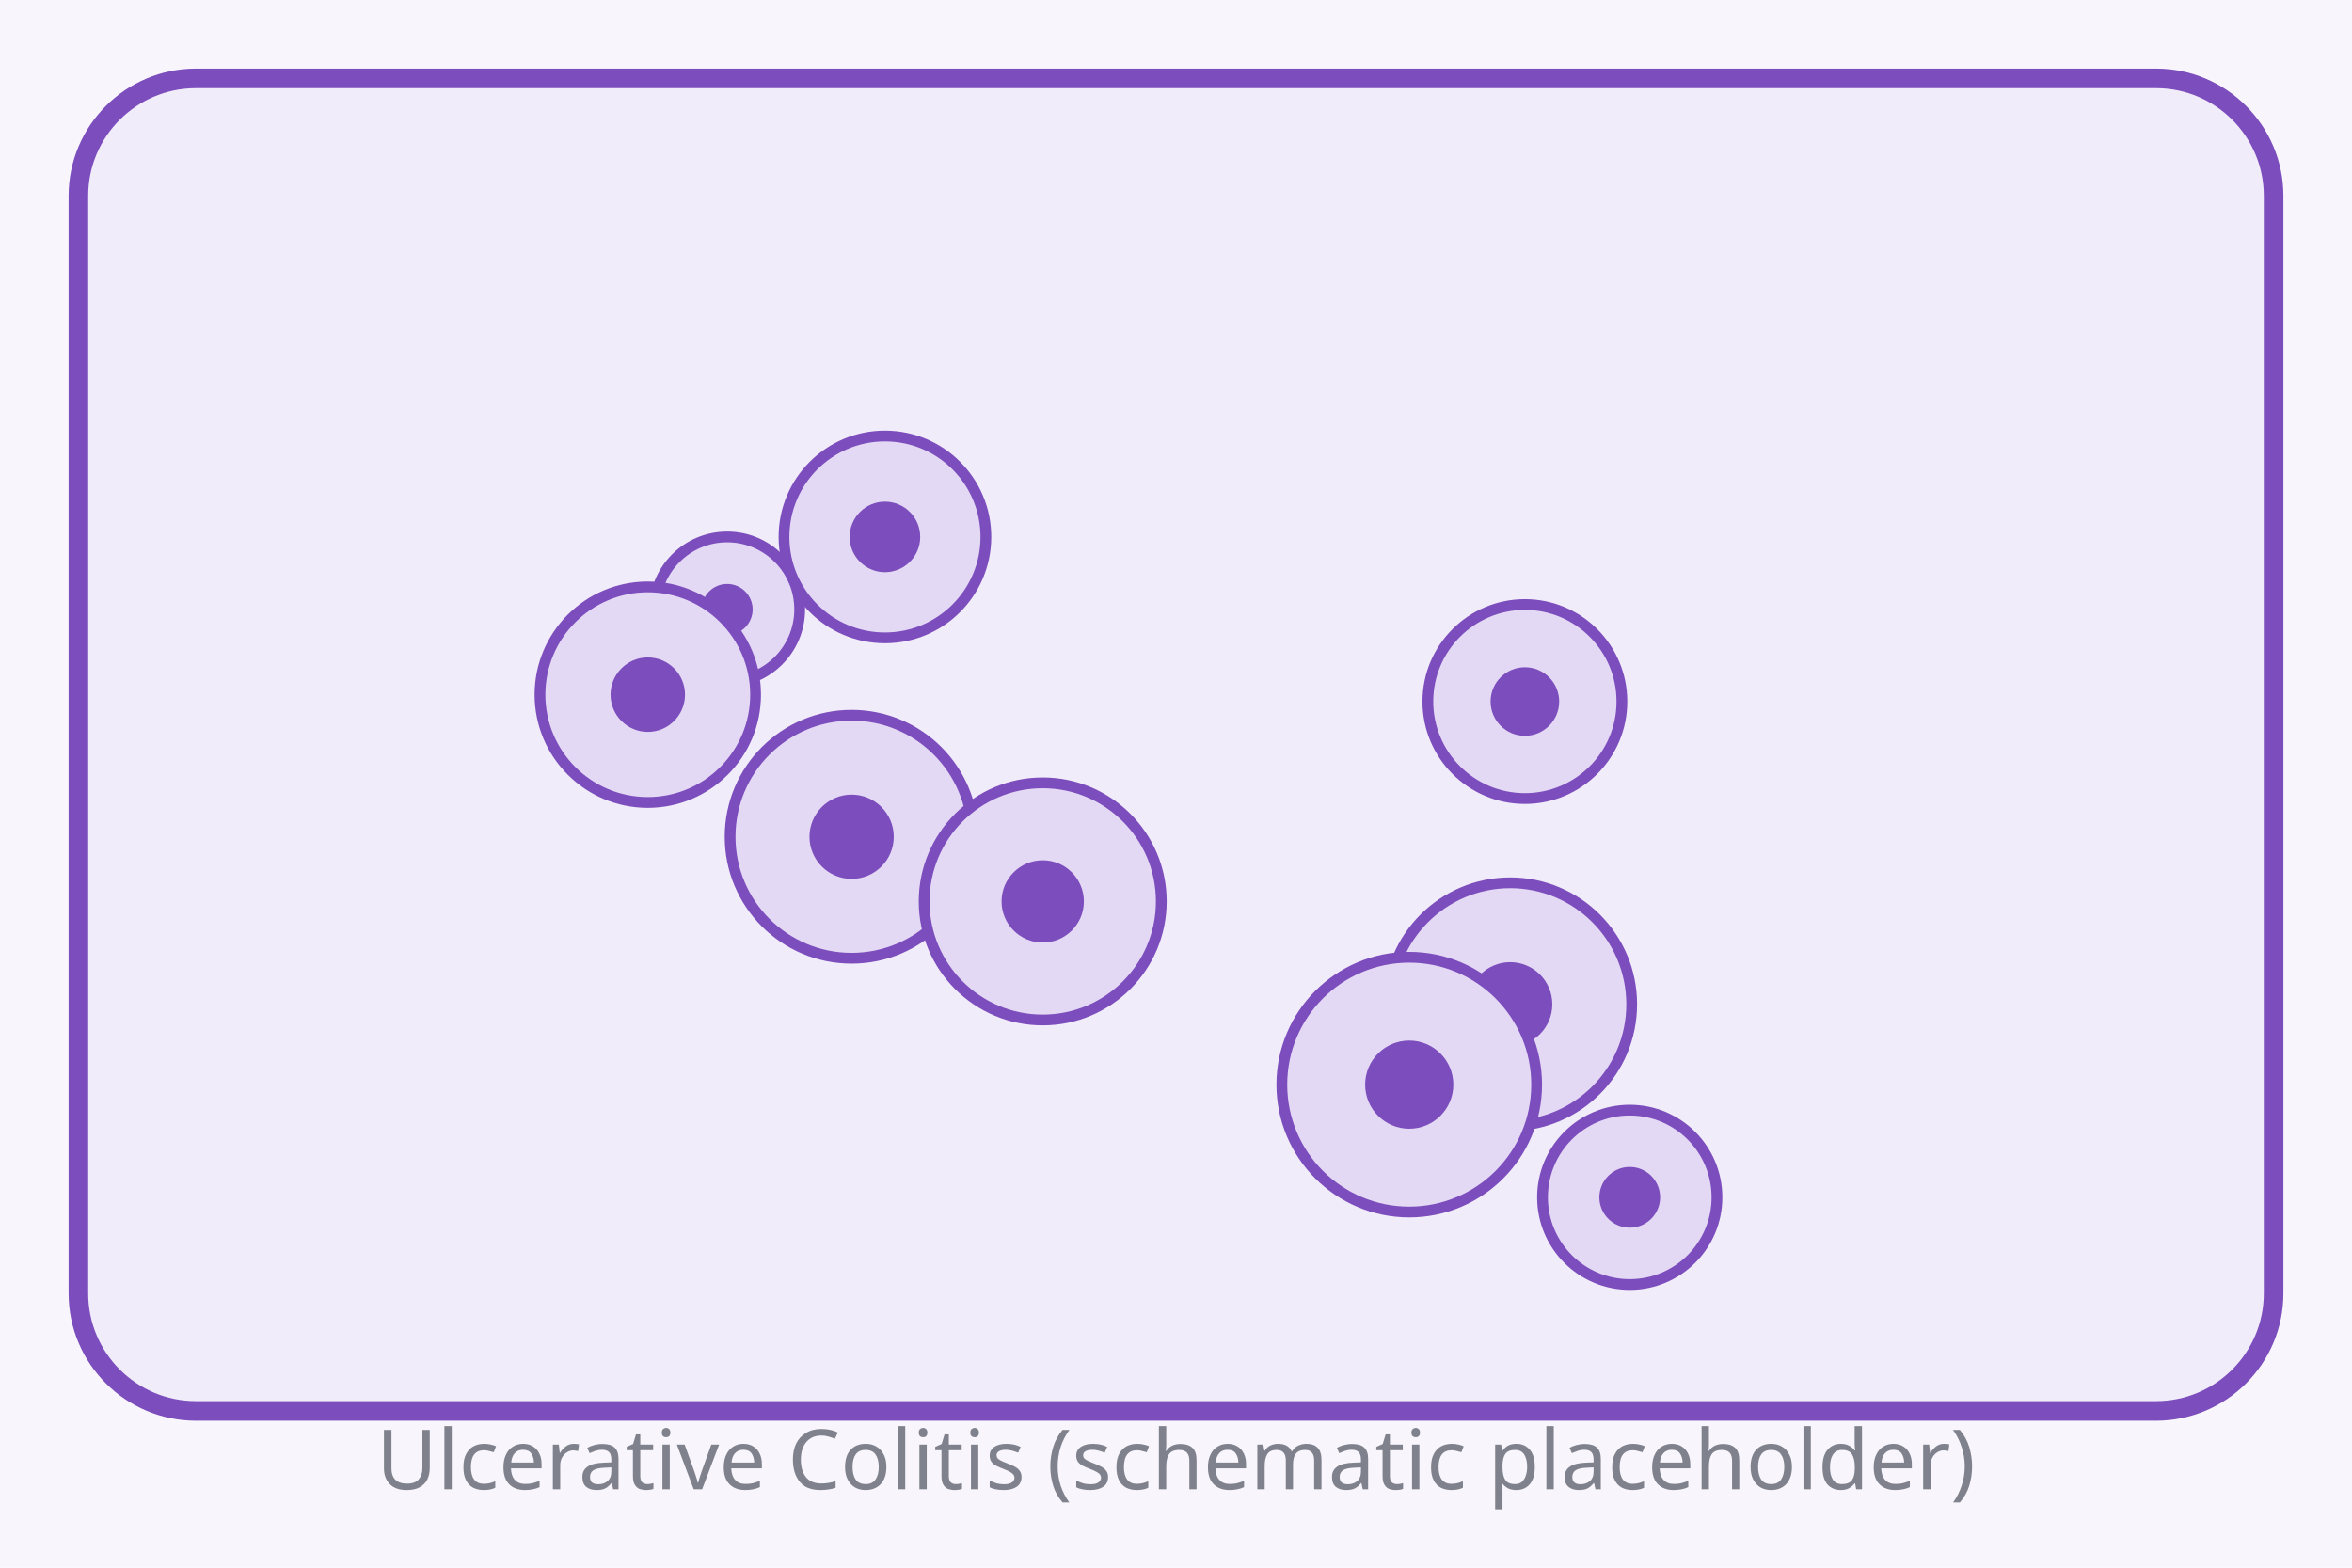
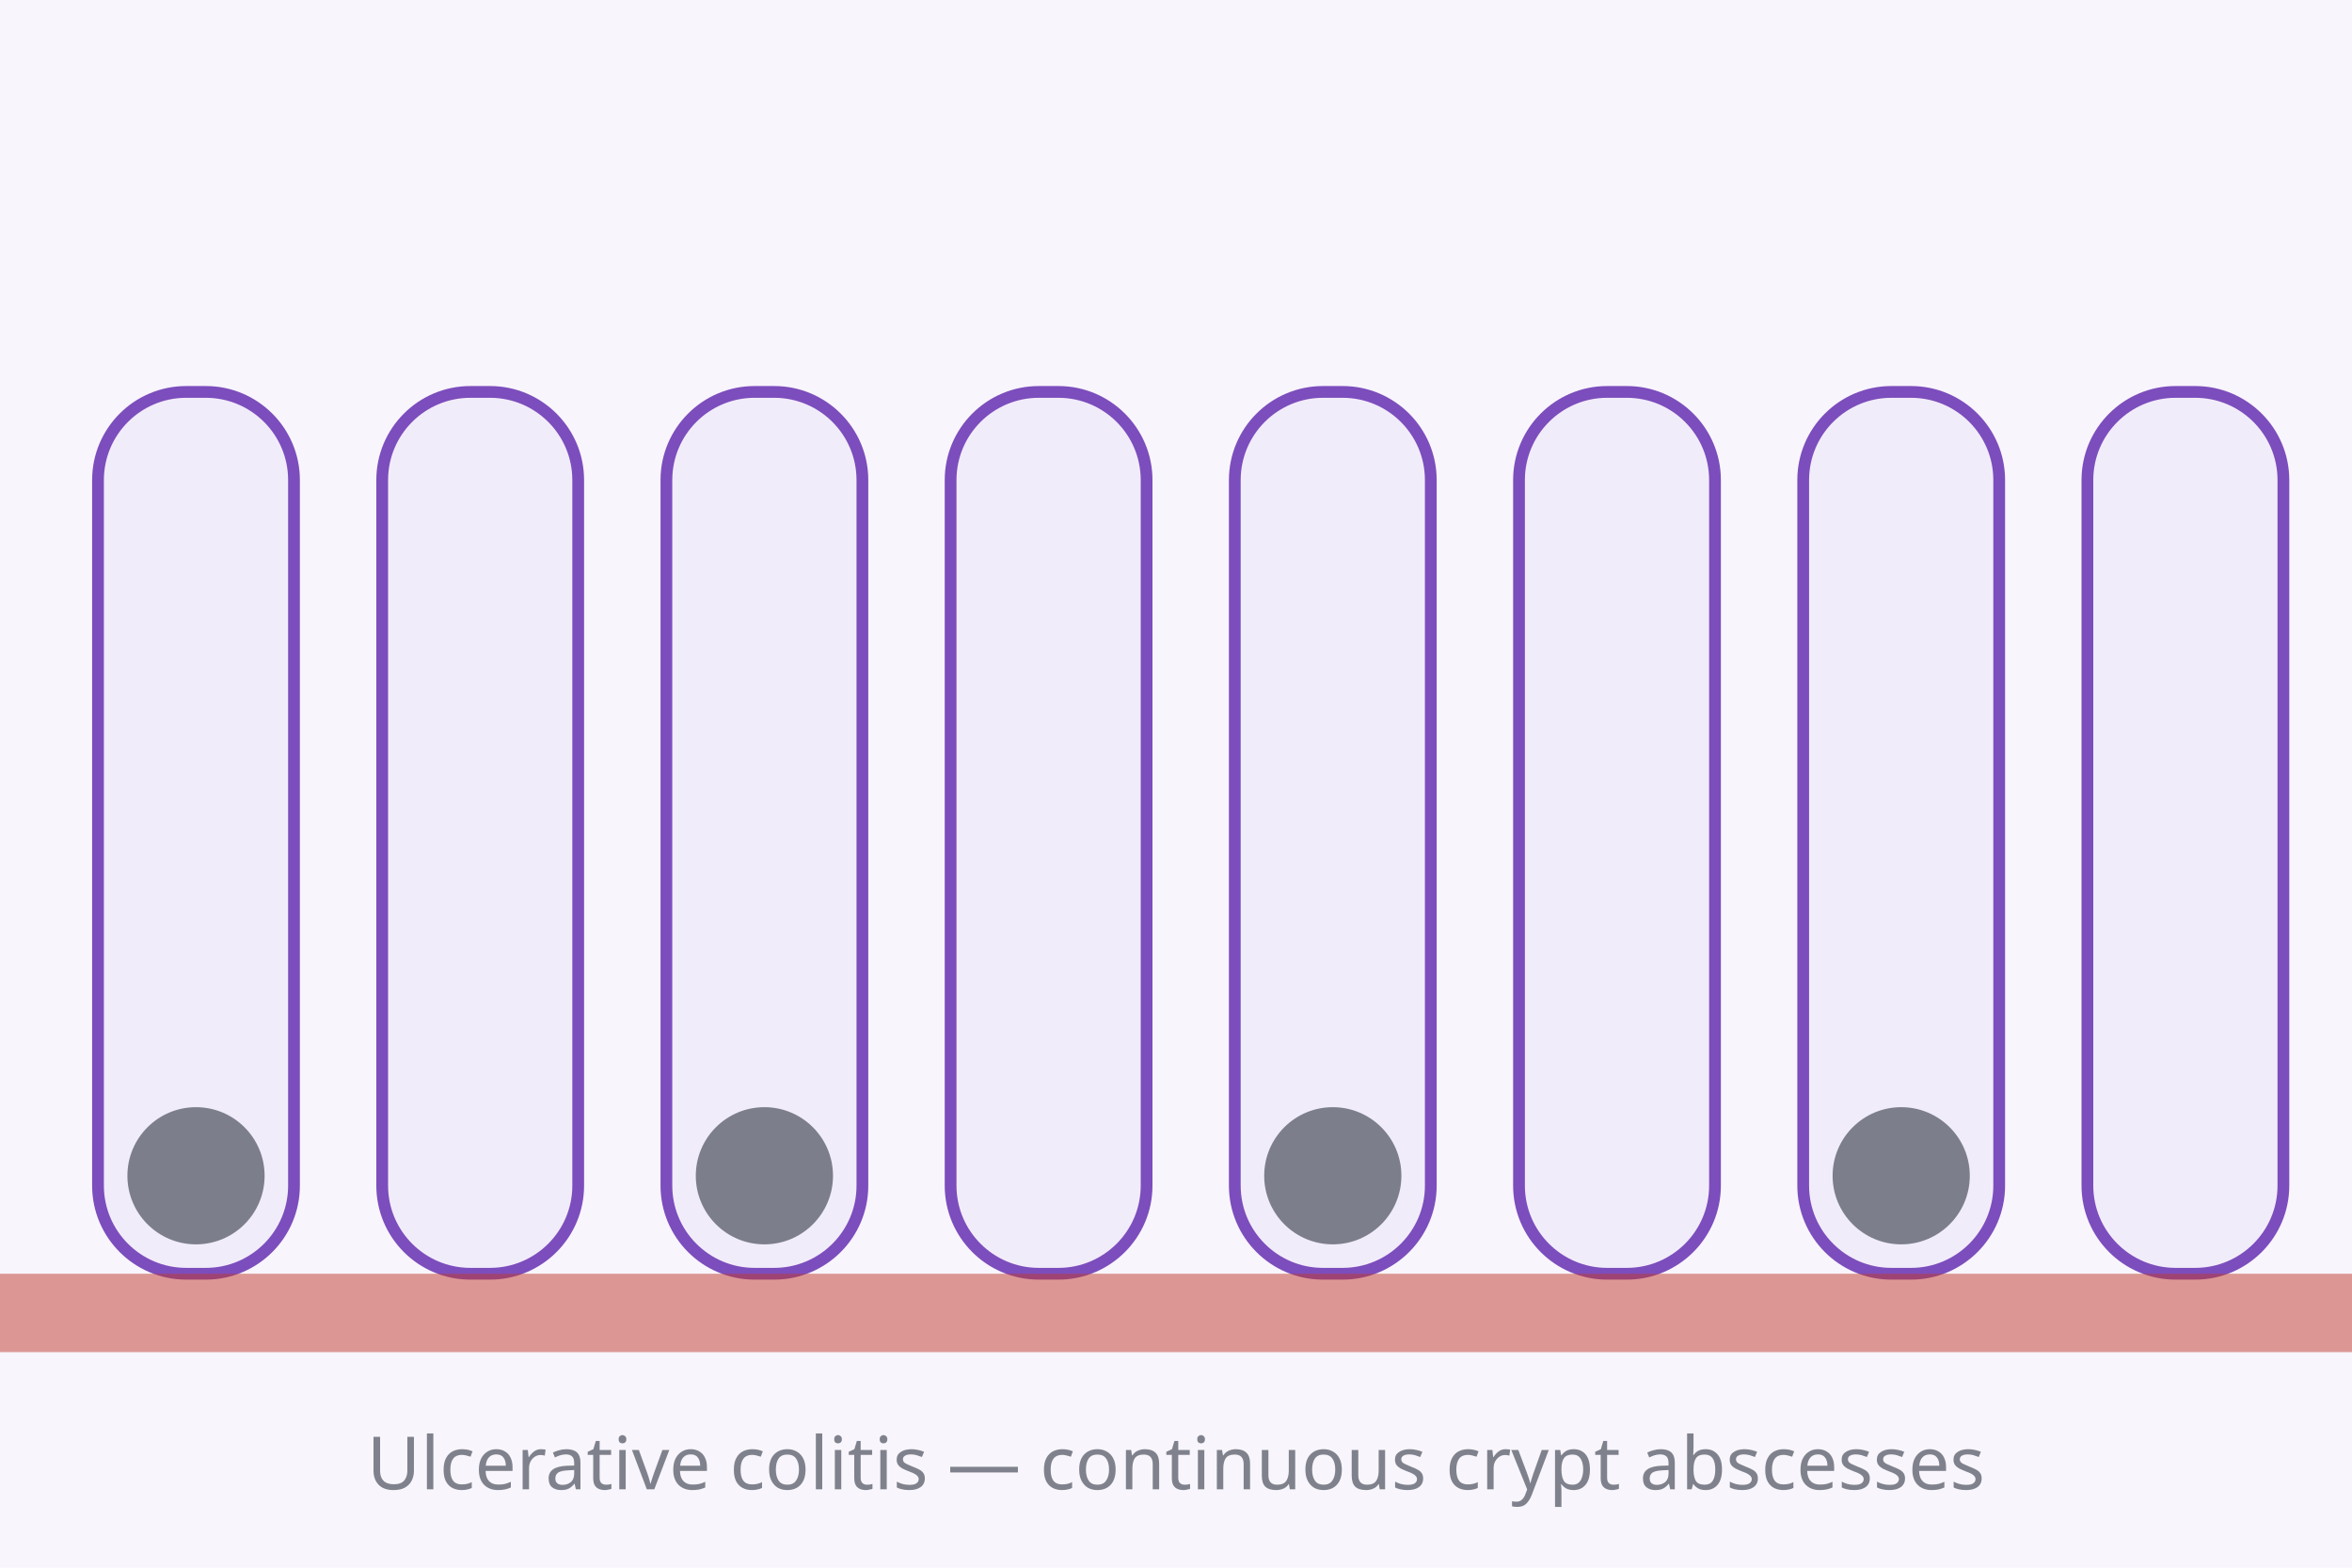
<svg xmlns="http://www.w3.org/2000/svg" viewBox="0 0 240 160" width="240" height="160">
  <rect width="240" height="160" fill="#f8f5fc" />
-   <rect x="8" y="8" width="224" height="136" rx="12" fill="#F1ECFA" stroke="#7C4DBC" stroke-width="2" />
-   <circle cx="155.6" cy="71.6" r="9.9" fill="#E4D9F5" stroke="#7C4DBC" stroke-width="1.1" />
-   <circle cx="155.6" cy="71.6" r="3.5" fill="#7C4DBC" />
-   <circle cx="166.3" cy="122.2" r="8.9" fill="#E4D9F5" stroke="#7C4DBC" stroke-width="1.1" />
-   <circle cx="166.3" cy="122.2" r="3.1" fill="#7C4DBC" />
-   <circle cx="74.2" cy="62.2" r="7.4" fill="#E4D9F5" stroke="#7C4DBC" stroke-width="1.1" />
-   <circle cx="74.2" cy="62.2" r="2.6" fill="#7C4DBC" />
-   <circle cx="154.1" cy="102.5" r="12.4" fill="#E4D9F5" stroke="#7C4DBC" stroke-width="1.1" />
-   <circle cx="154.1" cy="102.5" r="4.3" fill="#7C4DBC" />
-   <circle cx="86.9" cy="85.4" r="12.4" fill="#E4D9F5" stroke="#7C4DBC" stroke-width="1.1" />
-   <circle cx="86.9" cy="85.4" r="4.3" fill="#7C4DBC" />
-   <circle cx="66.1" cy="70.9" r="11.0" fill="#E4D9F5" stroke="#7C4DBC" stroke-width="1.1" />
-   <circle cx="66.1" cy="70.9" r="3.8" fill="#7C4DBC" />
-   <circle cx="90.3" cy="54.8" r="10.3" fill="#E4D9F5" stroke="#7C4DBC" stroke-width="1.1" />
-   <circle cx="90.3" cy="54.8" r="3.6" fill="#7C4DBC" />
-   <circle cx="143.8" cy="110.7" r="13.0" fill="#E4D9F5" stroke="#7C4DBC" stroke-width="1.1" />
-   <circle cx="143.8" cy="110.7" r="4.5" fill="#7C4DBC" />
-   <circle cx="106.4" cy="92.0" r="12.1" fill="#E4D9F5" stroke="#7C4DBC" stroke-width="1.1" />
-   <circle cx="106.4" cy="92.0" r="4.2" fill="#7C4DBC" />
-   <text x="120.0" y="152" font-family="sans-serif" font-size="8.5" fill="#1b2430" text-anchor="middle" opacity="0.55">Ulcerative Colitis (schematic placeholder)</text>
+   <rect x="10" y="40" width="20" height="90" rx="9" fill="#F1ECFA" stroke="#7C4DBC" stroke-width="1.2" />
+   <circle cx="20" cy="120" r="7" fill="#1b2430" opacity="0.55" />
+   <rect x="39" y="40" width="20" height="90" rx="9" fill="#F1ECFA" stroke="#7C4DBC" stroke-width="1.2" />
+   <rect x="68" y="40" width="20" height="90" rx="9" fill="#F1ECFA" stroke="#7C4DBC" stroke-width="1.2" />
+   <circle cx="78" cy="120" r="7" fill="#1b2430" opacity="0.55" />
+   <rect x="97" y="40" width="20" height="90" rx="9" fill="#F1ECFA" stroke="#7C4DBC" stroke-width="1.2" />
+   <rect x="126" y="40" width="20" height="90" rx="9" fill="#F1ECFA" stroke="#7C4DBC" stroke-width="1.2" />
+   <circle cx="136" cy="120" r="7" fill="#1b2430" opacity="0.55" />
+   <rect x="155" y="40" width="20" height="90" rx="9" fill="#F1ECFA" stroke="#7C4DBC" stroke-width="1.2" />
+   <rect x="184" y="40" width="20" height="90" rx="9" fill="#F1ECFA" stroke="#7C4DBC" stroke-width="1.2" />
+   <circle cx="194" cy="120" r="7" fill="#1b2430" opacity="0.55" />
+   <rect x="213" y="40" width="20" height="90" rx="9" fill="#F1ECFA" stroke="#7C4DBC" stroke-width="1.2" />
+   <rect x="0" y="130" width="240" height="8" fill="#c0392b" opacity="0.5" />
+   <text x="120.0" y="152" font-family="sans-serif" font-size="7.5" fill="#1b2430" text-anchor="middle" opacity="0.55">Ulcerative colitis — continuous crypt abscesses</text>
</svg>
